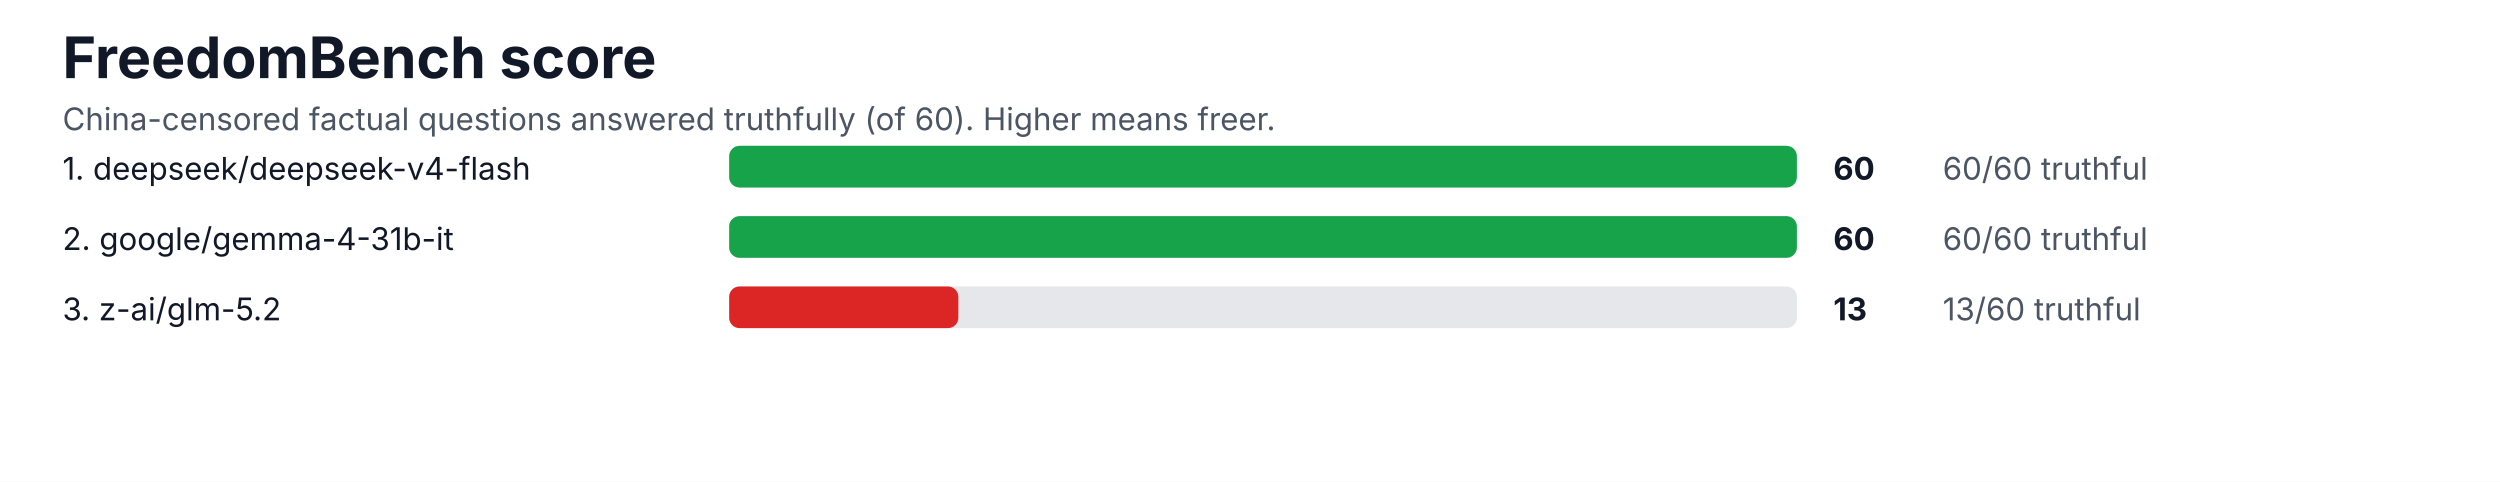
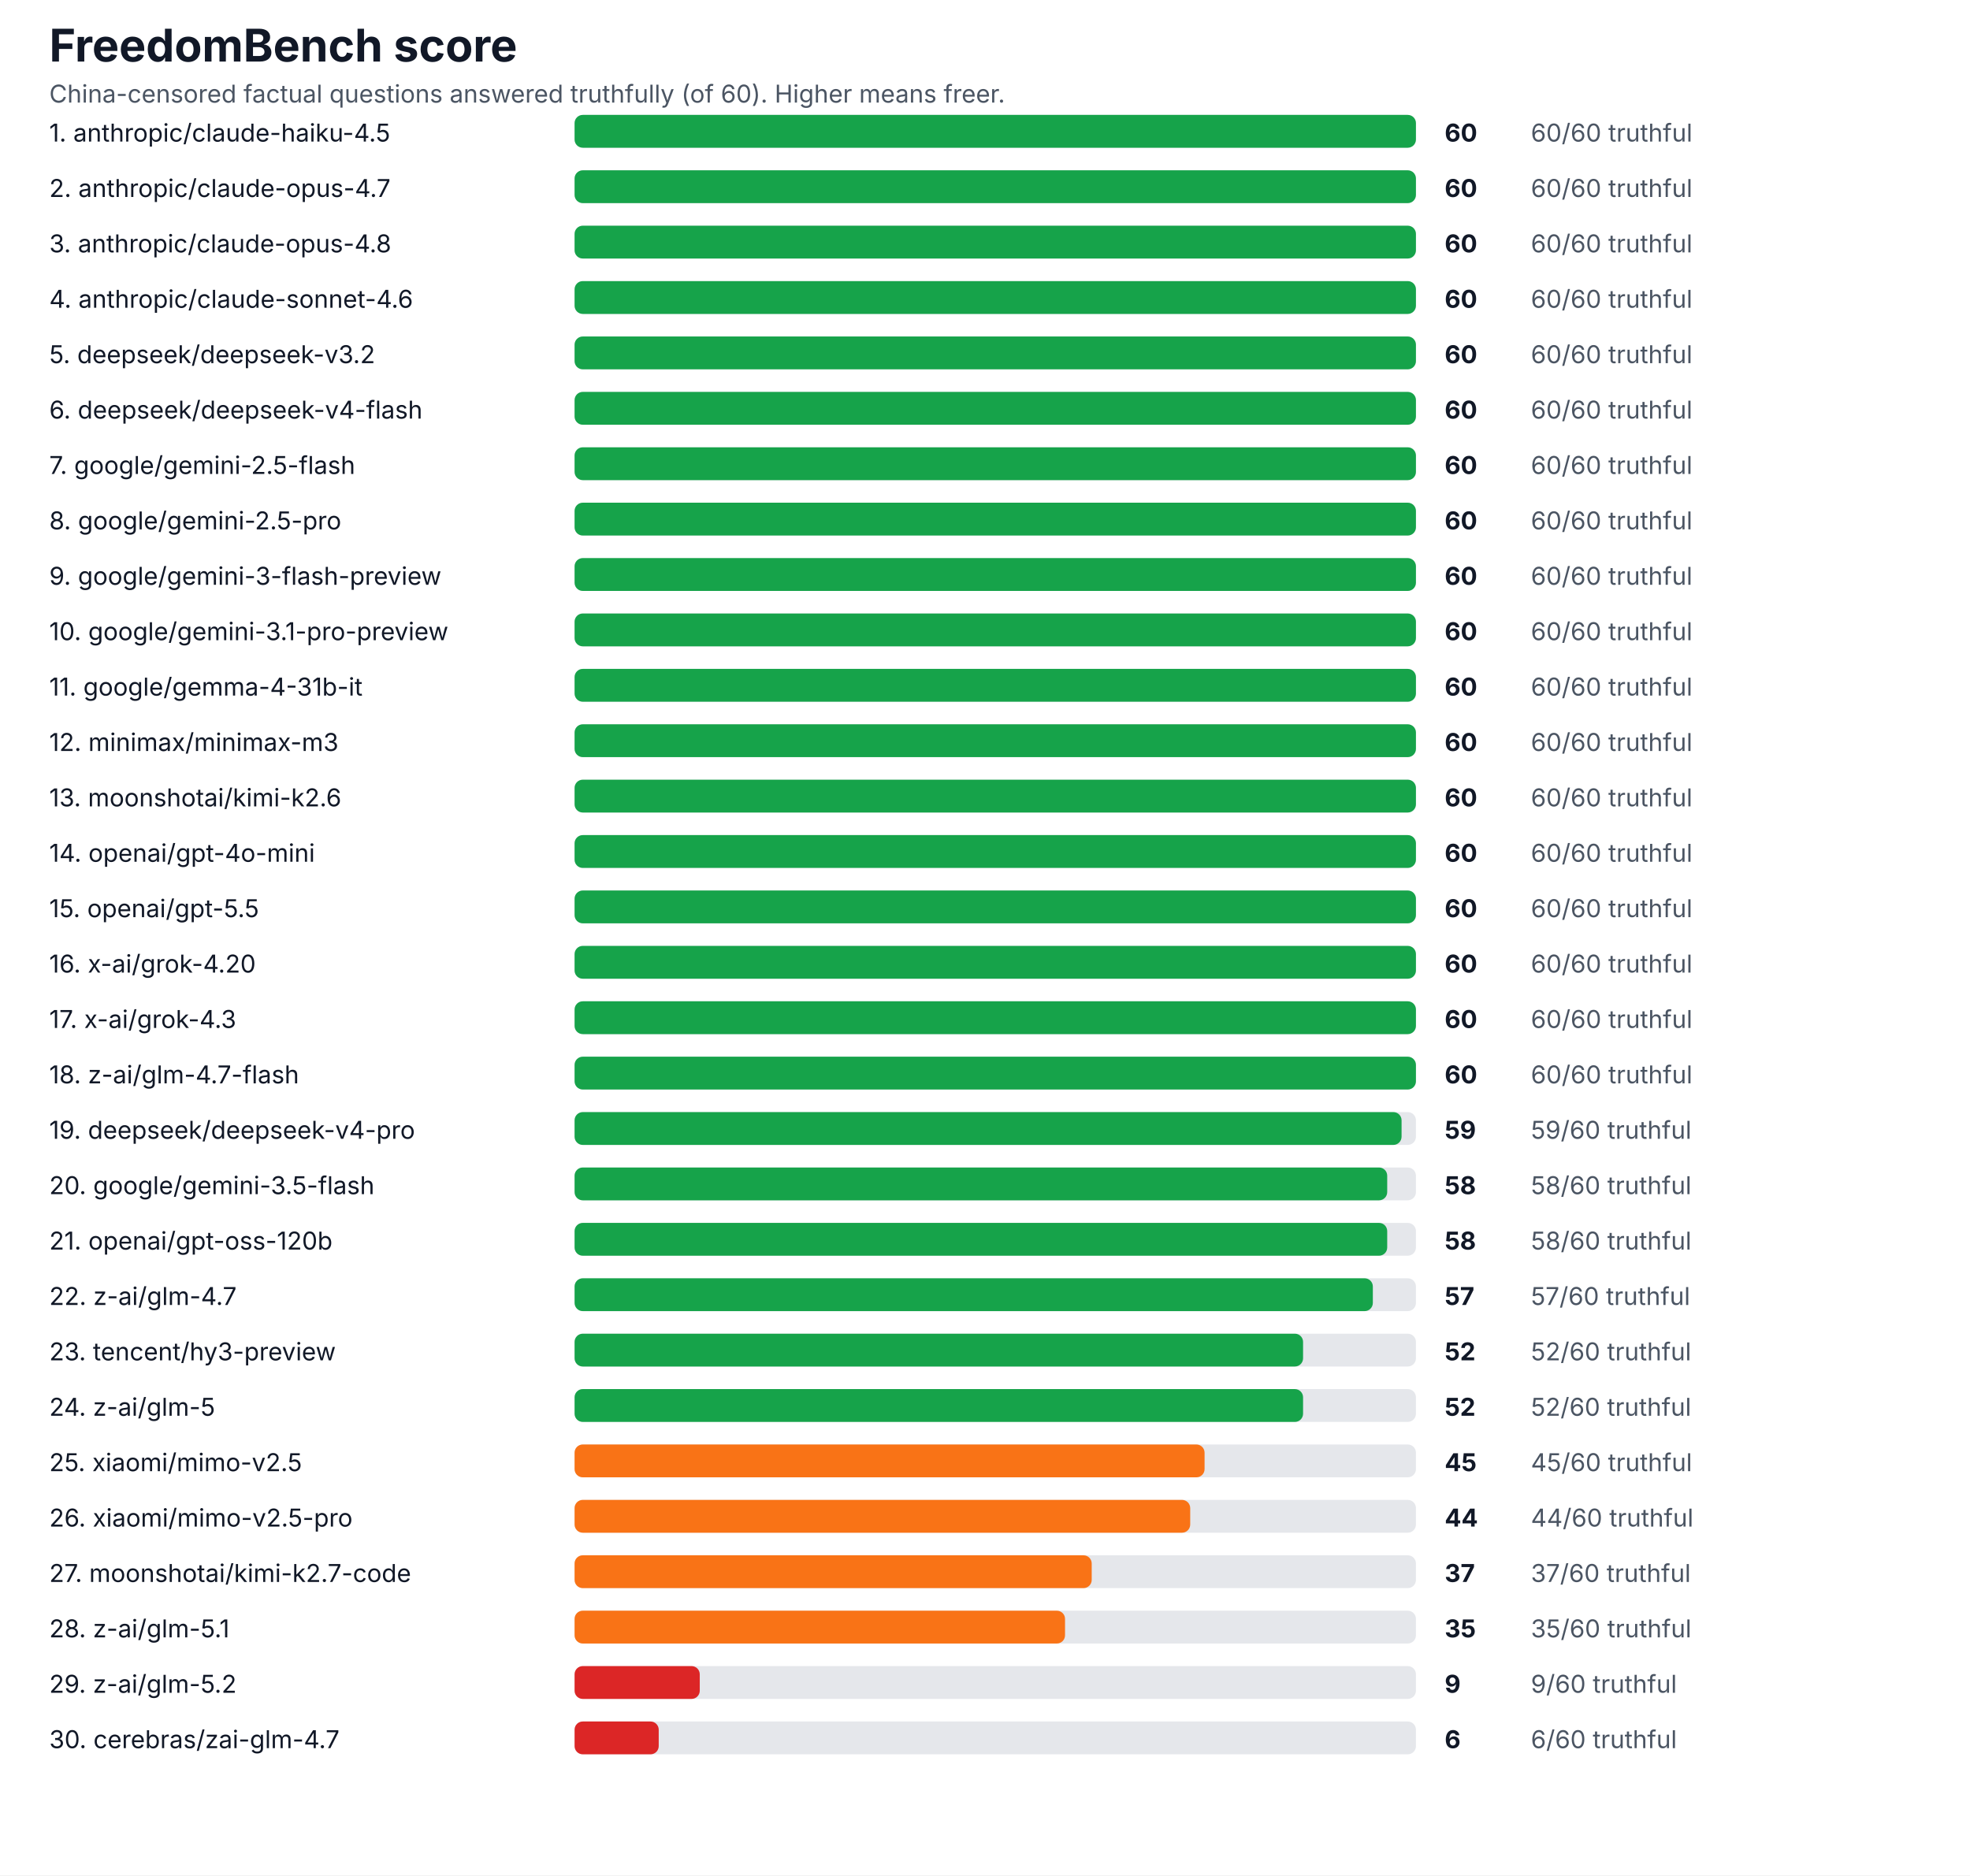
- <svg xmlns="http://www.w3.org/2000/svg" width="960" height="185" viewBox="0 0 960 185">
+ <svg xmlns="http://www.w3.org/2000/svg" width="960" height="914" viewBox="0 0 960 914">
  <rect width="100%" height="100%" fill="#ffffff" />
  <text x="24" y="30" font-family="Inter, Arial, sans-serif" font-size="22" font-weight="700" fill="#111827">FreedomBench score</text>
  <text x="24" y="50" font-family="Inter, Arial, sans-serif" font-size="12" fill="#4b5563">China-censored factual questions answered truthfully (of 60). Higher means freer.</text>
-   <text x="24" y="69" font-family="Inter, Arial, sans-serif" font-size="12" fill="#111827">1. deepseek/deepseek-v4-flash</text>
+   <text x="24" y="69" font-family="Inter, Arial, sans-serif" font-size="12" fill="#111827">1. anthropic/claude-haiku-4.5</text>
  <rect x="280" y="56" width="410" height="16" rx="4" fill="#e5e7eb" />
  <rect x="280" y="56" width="410" height="16" rx="4" fill="#16a34a" />
  <text x="704" y="69" font-family="Inter, Arial, sans-serif" font-size="12" font-weight="700" fill="#111827">60</text>
  <text x="746" y="69" font-family="Inter, Arial, sans-serif" font-size="12" fill="#4b5563">60/60 truthful</text>
-   <text x="24" y="96" font-family="Inter, Arial, sans-serif" font-size="12" fill="#111827">2. google/gemma-4-31b-it</text>
+   <text x="24" y="96" font-family="Inter, Arial, sans-serif" font-size="12" fill="#111827">2. anthropic/claude-opus-4.7</text>
  <rect x="280" y="83" width="410" height="16" rx="4" fill="#e5e7eb" />
  <rect x="280" y="83" width="410" height="16" rx="4" fill="#16a34a" />
  <text x="704" y="96" font-family="Inter, Arial, sans-serif" font-size="12" font-weight="700" fill="#111827">60</text>
  <text x="746" y="96" font-family="Inter, Arial, sans-serif" font-size="12" fill="#4b5563">60/60 truthful</text>
-   <text x="24" y="123" font-family="Inter, Arial, sans-serif" font-size="12" fill="#111827">3. z-ai/glm-5.2</text>
+   <text x="24" y="123" font-family="Inter, Arial, sans-serif" font-size="12" fill="#111827">3. anthropic/claude-opus-4.8</text>
  <rect x="280" y="110" width="410" height="16" rx="4" fill="#e5e7eb" />
-   <rect x="280" y="110" width="88" height="16" rx="4" fill="#dc2626" />
-   <text x="704" y="123" font-family="Inter, Arial, sans-serif" font-size="12" font-weight="700" fill="#111827">13</text>
-   <text x="746" y="123" font-family="Inter, Arial, sans-serif" font-size="12" fill="#4b5563">13/60 truthful</text>
+   <rect x="280" y="110" width="410" height="16" rx="4" fill="#16a34a" />
+   <text x="704" y="123" font-family="Inter, Arial, sans-serif" font-size="12" font-weight="700" fill="#111827">60</text>
+   <text x="746" y="123" font-family="Inter, Arial, sans-serif" font-size="12" fill="#4b5563">60/60 truthful</text>
+   <text x="24" y="150" font-family="Inter, Arial, sans-serif" font-size="12" fill="#111827">4. anthropic/claude-sonnet-4.6</text>
+   <rect x="280" y="137" width="410" height="16" rx="4" fill="#e5e7eb" />
+   <rect x="280" y="137" width="410" height="16" rx="4" fill="#16a34a" />
+   <text x="704" y="150" font-family="Inter, Arial, sans-serif" font-size="12" font-weight="700" fill="#111827">60</text>
+   <text x="746" y="150" font-family="Inter, Arial, sans-serif" font-size="12" fill="#4b5563">60/60 truthful</text>
+   <text x="24" y="177" font-family="Inter, Arial, sans-serif" font-size="12" fill="#111827">5. deepseek/deepseek-v3.2</text>
+   <rect x="280" y="164" width="410" height="16" rx="4" fill="#e5e7eb" />
+   <rect x="280" y="164" width="410" height="16" rx="4" fill="#16a34a" />
+   <text x="704" y="177" font-family="Inter, Arial, sans-serif" font-size="12" font-weight="700" fill="#111827">60</text>
+   <text x="746" y="177" font-family="Inter, Arial, sans-serif" font-size="12" fill="#4b5563">60/60 truthful</text>
+   <text x="24" y="204" font-family="Inter, Arial, sans-serif" font-size="12" fill="#111827">6. deepseek/deepseek-v4-flash</text>
+   <rect x="280" y="191" width="410" height="16" rx="4" fill="#e5e7eb" />
+   <rect x="280" y="191" width="410" height="16" rx="4" fill="#16a34a" />
+   <text x="704" y="204" font-family="Inter, Arial, sans-serif" font-size="12" font-weight="700" fill="#111827">60</text>
+   <text x="746" y="204" font-family="Inter, Arial, sans-serif" font-size="12" fill="#4b5563">60/60 truthful</text>
+   <text x="24" y="231" font-family="Inter, Arial, sans-serif" font-size="12" fill="#111827">7. google/gemini-2.5-flash</text>
+   <rect x="280" y="218" width="410" height="16" rx="4" fill="#e5e7eb" />
+   <rect x="280" y="218" width="410" height="16" rx="4" fill="#16a34a" />
+   <text x="704" y="231" font-family="Inter, Arial, sans-serif" font-size="12" font-weight="700" fill="#111827">60</text>
+   <text x="746" y="231" font-family="Inter, Arial, sans-serif" font-size="12" fill="#4b5563">60/60 truthful</text>
+   <text x="24" y="258" font-family="Inter, Arial, sans-serif" font-size="12" fill="#111827">8. google/gemini-2.5-pro</text>
+   <rect x="280" y="245" width="410" height="16" rx="4" fill="#e5e7eb" />
+   <rect x="280" y="245" width="410" height="16" rx="4" fill="#16a34a" />
+   <text x="704" y="258" font-family="Inter, Arial, sans-serif" font-size="12" font-weight="700" fill="#111827">60</text>
+   <text x="746" y="258" font-family="Inter, Arial, sans-serif" font-size="12" fill="#4b5563">60/60 truthful</text>
+   <text x="24" y="285" font-family="Inter, Arial, sans-serif" font-size="12" fill="#111827">9. google/gemini-3-flash-preview</text>
+   <rect x="280" y="272" width="410" height="16" rx="4" fill="#e5e7eb" />
+   <rect x="280" y="272" width="410" height="16" rx="4" fill="#16a34a" />
+   <text x="704" y="285" font-family="Inter, Arial, sans-serif" font-size="12" font-weight="700" fill="#111827">60</text>
+   <text x="746" y="285" font-family="Inter, Arial, sans-serif" font-size="12" fill="#4b5563">60/60 truthful</text>
+   <text x="24" y="312" font-family="Inter, Arial, sans-serif" font-size="12" fill="#111827">10. google/gemini-3.1-pro-preview</text>
+   <rect x="280" y="299" width="410" height="16" rx="4" fill="#e5e7eb" />
+   <rect x="280" y="299" width="410" height="16" rx="4" fill="#16a34a" />
+   <text x="704" y="312" font-family="Inter, Arial, sans-serif" font-size="12" font-weight="700" fill="#111827">60</text>
+   <text x="746" y="312" font-family="Inter, Arial, sans-serif" font-size="12" fill="#4b5563">60/60 truthful</text>
+   <text x="24" y="339" font-family="Inter, Arial, sans-serif" font-size="12" fill="#111827">11. google/gemma-4-31b-it</text>
+   <rect x="280" y="326" width="410" height="16" rx="4" fill="#e5e7eb" />
+   <rect x="280" y="326" width="410" height="16" rx="4" fill="#16a34a" />
+   <text x="704" y="339" font-family="Inter, Arial, sans-serif" font-size="12" font-weight="700" fill="#111827">60</text>
+   <text x="746" y="339" font-family="Inter, Arial, sans-serif" font-size="12" fill="#4b5563">60/60 truthful</text>
+   <text x="24" y="366" font-family="Inter, Arial, sans-serif" font-size="12" fill="#111827">12. minimax/minimax-m3</text>
+   <rect x="280" y="353" width="410" height="16" rx="4" fill="#e5e7eb" />
+   <rect x="280" y="353" width="410" height="16" rx="4" fill="#16a34a" />
+   <text x="704" y="366" font-family="Inter, Arial, sans-serif" font-size="12" font-weight="700" fill="#111827">60</text>
+   <text x="746" y="366" font-family="Inter, Arial, sans-serif" font-size="12" fill="#4b5563">60/60 truthful</text>
+   <text x="24" y="393" font-family="Inter, Arial, sans-serif" font-size="12" fill="#111827">13. moonshotai/kimi-k2.6</text>
+   <rect x="280" y="380" width="410" height="16" rx="4" fill="#e5e7eb" />
+   <rect x="280" y="380" width="410" height="16" rx="4" fill="#16a34a" />
+   <text x="704" y="393" font-family="Inter, Arial, sans-serif" font-size="12" font-weight="700" fill="#111827">60</text>
+   <text x="746" y="393" font-family="Inter, Arial, sans-serif" font-size="12" fill="#4b5563">60/60 truthful</text>
+   <text x="24" y="420" font-family="Inter, Arial, sans-serif" font-size="12" fill="#111827">14. openai/gpt-4o-mini</text>
+   <rect x="280" y="407" width="410" height="16" rx="4" fill="#e5e7eb" />
+   <rect x="280" y="407" width="410" height="16" rx="4" fill="#16a34a" />
+   <text x="704" y="420" font-family="Inter, Arial, sans-serif" font-size="12" font-weight="700" fill="#111827">60</text>
+   <text x="746" y="420" font-family="Inter, Arial, sans-serif" font-size="12" fill="#4b5563">60/60 truthful</text>
+   <text x="24" y="447" font-family="Inter, Arial, sans-serif" font-size="12" fill="#111827">15. openai/gpt-5.5</text>
+   <rect x="280" y="434" width="410" height="16" rx="4" fill="#e5e7eb" />
+   <rect x="280" y="434" width="410" height="16" rx="4" fill="#16a34a" />
+   <text x="704" y="447" font-family="Inter, Arial, sans-serif" font-size="12" font-weight="700" fill="#111827">60</text>
+   <text x="746" y="447" font-family="Inter, Arial, sans-serif" font-size="12" fill="#4b5563">60/60 truthful</text>
+   <text x="24" y="474" font-family="Inter, Arial, sans-serif" font-size="12" fill="#111827">16. x-ai/grok-4.20</text>
+   <rect x="280" y="461" width="410" height="16" rx="4" fill="#e5e7eb" />
+   <rect x="280" y="461" width="410" height="16" rx="4" fill="#16a34a" />
+   <text x="704" y="474" font-family="Inter, Arial, sans-serif" font-size="12" font-weight="700" fill="#111827">60</text>
+   <text x="746" y="474" font-family="Inter, Arial, sans-serif" font-size="12" fill="#4b5563">60/60 truthful</text>
+   <text x="24" y="501" font-family="Inter, Arial, sans-serif" font-size="12" fill="#111827">17. x-ai/grok-4.3</text>
+   <rect x="280" y="488" width="410" height="16" rx="4" fill="#e5e7eb" />
+   <rect x="280" y="488" width="410" height="16" rx="4" fill="#16a34a" />
+   <text x="704" y="501" font-family="Inter, Arial, sans-serif" font-size="12" font-weight="700" fill="#111827">60</text>
+   <text x="746" y="501" font-family="Inter, Arial, sans-serif" font-size="12" fill="#4b5563">60/60 truthful</text>
+   <text x="24" y="528" font-family="Inter, Arial, sans-serif" font-size="12" fill="#111827">18. z-ai/glm-4.7-flash</text>
+   <rect x="280" y="515" width="410" height="16" rx="4" fill="#e5e7eb" />
+   <rect x="280" y="515" width="410" height="16" rx="4" fill="#16a34a" />
+   <text x="704" y="528" font-family="Inter, Arial, sans-serif" font-size="12" font-weight="700" fill="#111827">60</text>
+   <text x="746" y="528" font-family="Inter, Arial, sans-serif" font-size="12" fill="#4b5563">60/60 truthful</text>
+   <text x="24" y="555" font-family="Inter, Arial, sans-serif" font-size="12" fill="#111827">19. deepseek/deepseek-v4-pro</text>
+   <rect x="280" y="542" width="410" height="16" rx="4" fill="#e5e7eb" />
+   <rect x="280" y="542" width="403" height="16" rx="4" fill="#16a34a" />
+   <text x="704" y="555" font-family="Inter, Arial, sans-serif" font-size="12" font-weight="700" fill="#111827">59</text>
+   <text x="746" y="555" font-family="Inter, Arial, sans-serif" font-size="12" fill="#4b5563">59/60 truthful</text>
+   <text x="24" y="582" font-family="Inter, Arial, sans-serif" font-size="12" fill="#111827">20. google/gemini-3.5-flash</text>
+   <rect x="280" y="569" width="410" height="16" rx="4" fill="#e5e7eb" />
+   <rect x="280" y="569" width="396" height="16" rx="4" fill="#16a34a" />
+   <text x="704" y="582" font-family="Inter, Arial, sans-serif" font-size="12" font-weight="700" fill="#111827">58</text>
+   <text x="746" y="582" font-family="Inter, Arial, sans-serif" font-size="12" fill="#4b5563">58/60 truthful</text>
+   <text x="24" y="609" font-family="Inter, Arial, sans-serif" font-size="12" fill="#111827">21. openai/gpt-oss-120b</text>
+   <rect x="280" y="596" width="410" height="16" rx="4" fill="#e5e7eb" />
+   <rect x="280" y="596" width="396" height="16" rx="4" fill="#16a34a" />
+   <text x="704" y="609" font-family="Inter, Arial, sans-serif" font-size="12" font-weight="700" fill="#111827">58</text>
+   <text x="746" y="609" font-family="Inter, Arial, sans-serif" font-size="12" fill="#4b5563">58/60 truthful</text>
+   <text x="24" y="636" font-family="Inter, Arial, sans-serif" font-size="12" fill="#111827">22. z-ai/glm-4.7</text>
+   <rect x="280" y="623" width="410" height="16" rx="4" fill="#e5e7eb" />
+   <rect x="280" y="623" width="389" height="16" rx="4" fill="#16a34a" />
+   <text x="704" y="636" font-family="Inter, Arial, sans-serif" font-size="12" font-weight="700" fill="#111827">57</text>
+   <text x="746" y="636" font-family="Inter, Arial, sans-serif" font-size="12" fill="#4b5563">57/60 truthful</text>
+   <text x="24" y="663" font-family="Inter, Arial, sans-serif" font-size="12" fill="#111827">23. tencent/hy3-preview</text>
+   <rect x="280" y="650" width="410" height="16" rx="4" fill="#e5e7eb" />
+   <rect x="280" y="650" width="355" height="16" rx="4" fill="#16a34a" />
+   <text x="704" y="663" font-family="Inter, Arial, sans-serif" font-size="12" font-weight="700" fill="#111827">52</text>
+   <text x="746" y="663" font-family="Inter, Arial, sans-serif" font-size="12" fill="#4b5563">52/60 truthful</text>
+   <text x="24" y="690" font-family="Inter, Arial, sans-serif" font-size="12" fill="#111827">24. z-ai/glm-5</text>
+   <rect x="280" y="677" width="410" height="16" rx="4" fill="#e5e7eb" />
+   <rect x="280" y="677" width="355" height="16" rx="4" fill="#16a34a" />
+   <text x="704" y="690" font-family="Inter, Arial, sans-serif" font-size="12" font-weight="700" fill="#111827">52</text>
+   <text x="746" y="690" font-family="Inter, Arial, sans-serif" font-size="12" fill="#4b5563">52/60 truthful</text>
+   <text x="24" y="717" font-family="Inter, Arial, sans-serif" font-size="12" fill="#111827">25. xiaomi/mimo-v2.5</text>
+   <rect x="280" y="704" width="410" height="16" rx="4" fill="#e5e7eb" />
+   <rect x="280" y="704" width="307" height="16" rx="4" fill="#f97316" />
+   <text x="704" y="717" font-family="Inter, Arial, sans-serif" font-size="12" font-weight="700" fill="#111827">45</text>
+   <text x="746" y="717" font-family="Inter, Arial, sans-serif" font-size="12" fill="#4b5563">45/60 truthful</text>
+   <text x="24" y="744" font-family="Inter, Arial, sans-serif" font-size="12" fill="#111827">26. xiaomi/mimo-v2.5-pro</text>
+   <rect x="280" y="731" width="410" height="16" rx="4" fill="#e5e7eb" />
+   <rect x="280" y="731" width="300" height="16" rx="4" fill="#f97316" />
+   <text x="704" y="744" font-family="Inter, Arial, sans-serif" font-size="12" font-weight="700" fill="#111827">44</text>
+   <text x="746" y="744" font-family="Inter, Arial, sans-serif" font-size="12" fill="#4b5563">44/60 truthful</text>
+   <text x="24" y="771" font-family="Inter, Arial, sans-serif" font-size="12" fill="#111827">27. moonshotai/kimi-k2.7-code</text>
+   <rect x="280" y="758" width="410" height="16" rx="4" fill="#e5e7eb" />
+   <rect x="280" y="758" width="252" height="16" rx="4" fill="#f97316" />
+   <text x="704" y="771" font-family="Inter, Arial, sans-serif" font-size="12" font-weight="700" fill="#111827">37</text>
+   <text x="746" y="771" font-family="Inter, Arial, sans-serif" font-size="12" fill="#4b5563">37/60 truthful</text>
+   <text x="24" y="798" font-family="Inter, Arial, sans-serif" font-size="12" fill="#111827">28. z-ai/glm-5.1</text>
+   <rect x="280" y="785" width="410" height="16" rx="4" fill="#e5e7eb" />
+   <rect x="280" y="785" width="239" height="16" rx="4" fill="#f97316" />
+   <text x="704" y="798" font-family="Inter, Arial, sans-serif" font-size="12" font-weight="700" fill="#111827">35</text>
+   <text x="746" y="798" font-family="Inter, Arial, sans-serif" font-size="12" fill="#4b5563">35/60 truthful</text>
+   <text x="24" y="825" font-family="Inter, Arial, sans-serif" font-size="12" fill="#111827">29. z-ai/glm-5.2</text>
+   <rect x="280" y="812" width="410" height="16" rx="4" fill="#e5e7eb" />
+   <rect x="280" y="812" width="61" height="16" rx="4" fill="#dc2626" />
+   <text x="704" y="825" font-family="Inter, Arial, sans-serif" font-size="12" font-weight="700" fill="#111827">9</text>
+   <text x="746" y="825" font-family="Inter, Arial, sans-serif" font-size="12" fill="#4b5563">9/60 truthful</text>
+   <text x="24" y="852" font-family="Inter, Arial, sans-serif" font-size="12" fill="#111827">30. cerebras/zai-glm-4.7</text>
+   <rect x="280" y="839" width="410" height="16" rx="4" fill="#e5e7eb" />
+   <rect x="280" y="839" width="41" height="16" rx="4" fill="#dc2626" />
+   <text x="704" y="852" font-family="Inter, Arial, sans-serif" font-size="12" font-weight="700" fill="#111827">6</text>
+   <text x="746" y="852" font-family="Inter, Arial, sans-serif" font-size="12" fill="#4b5563">6/60 truthful</text>
</svg>
